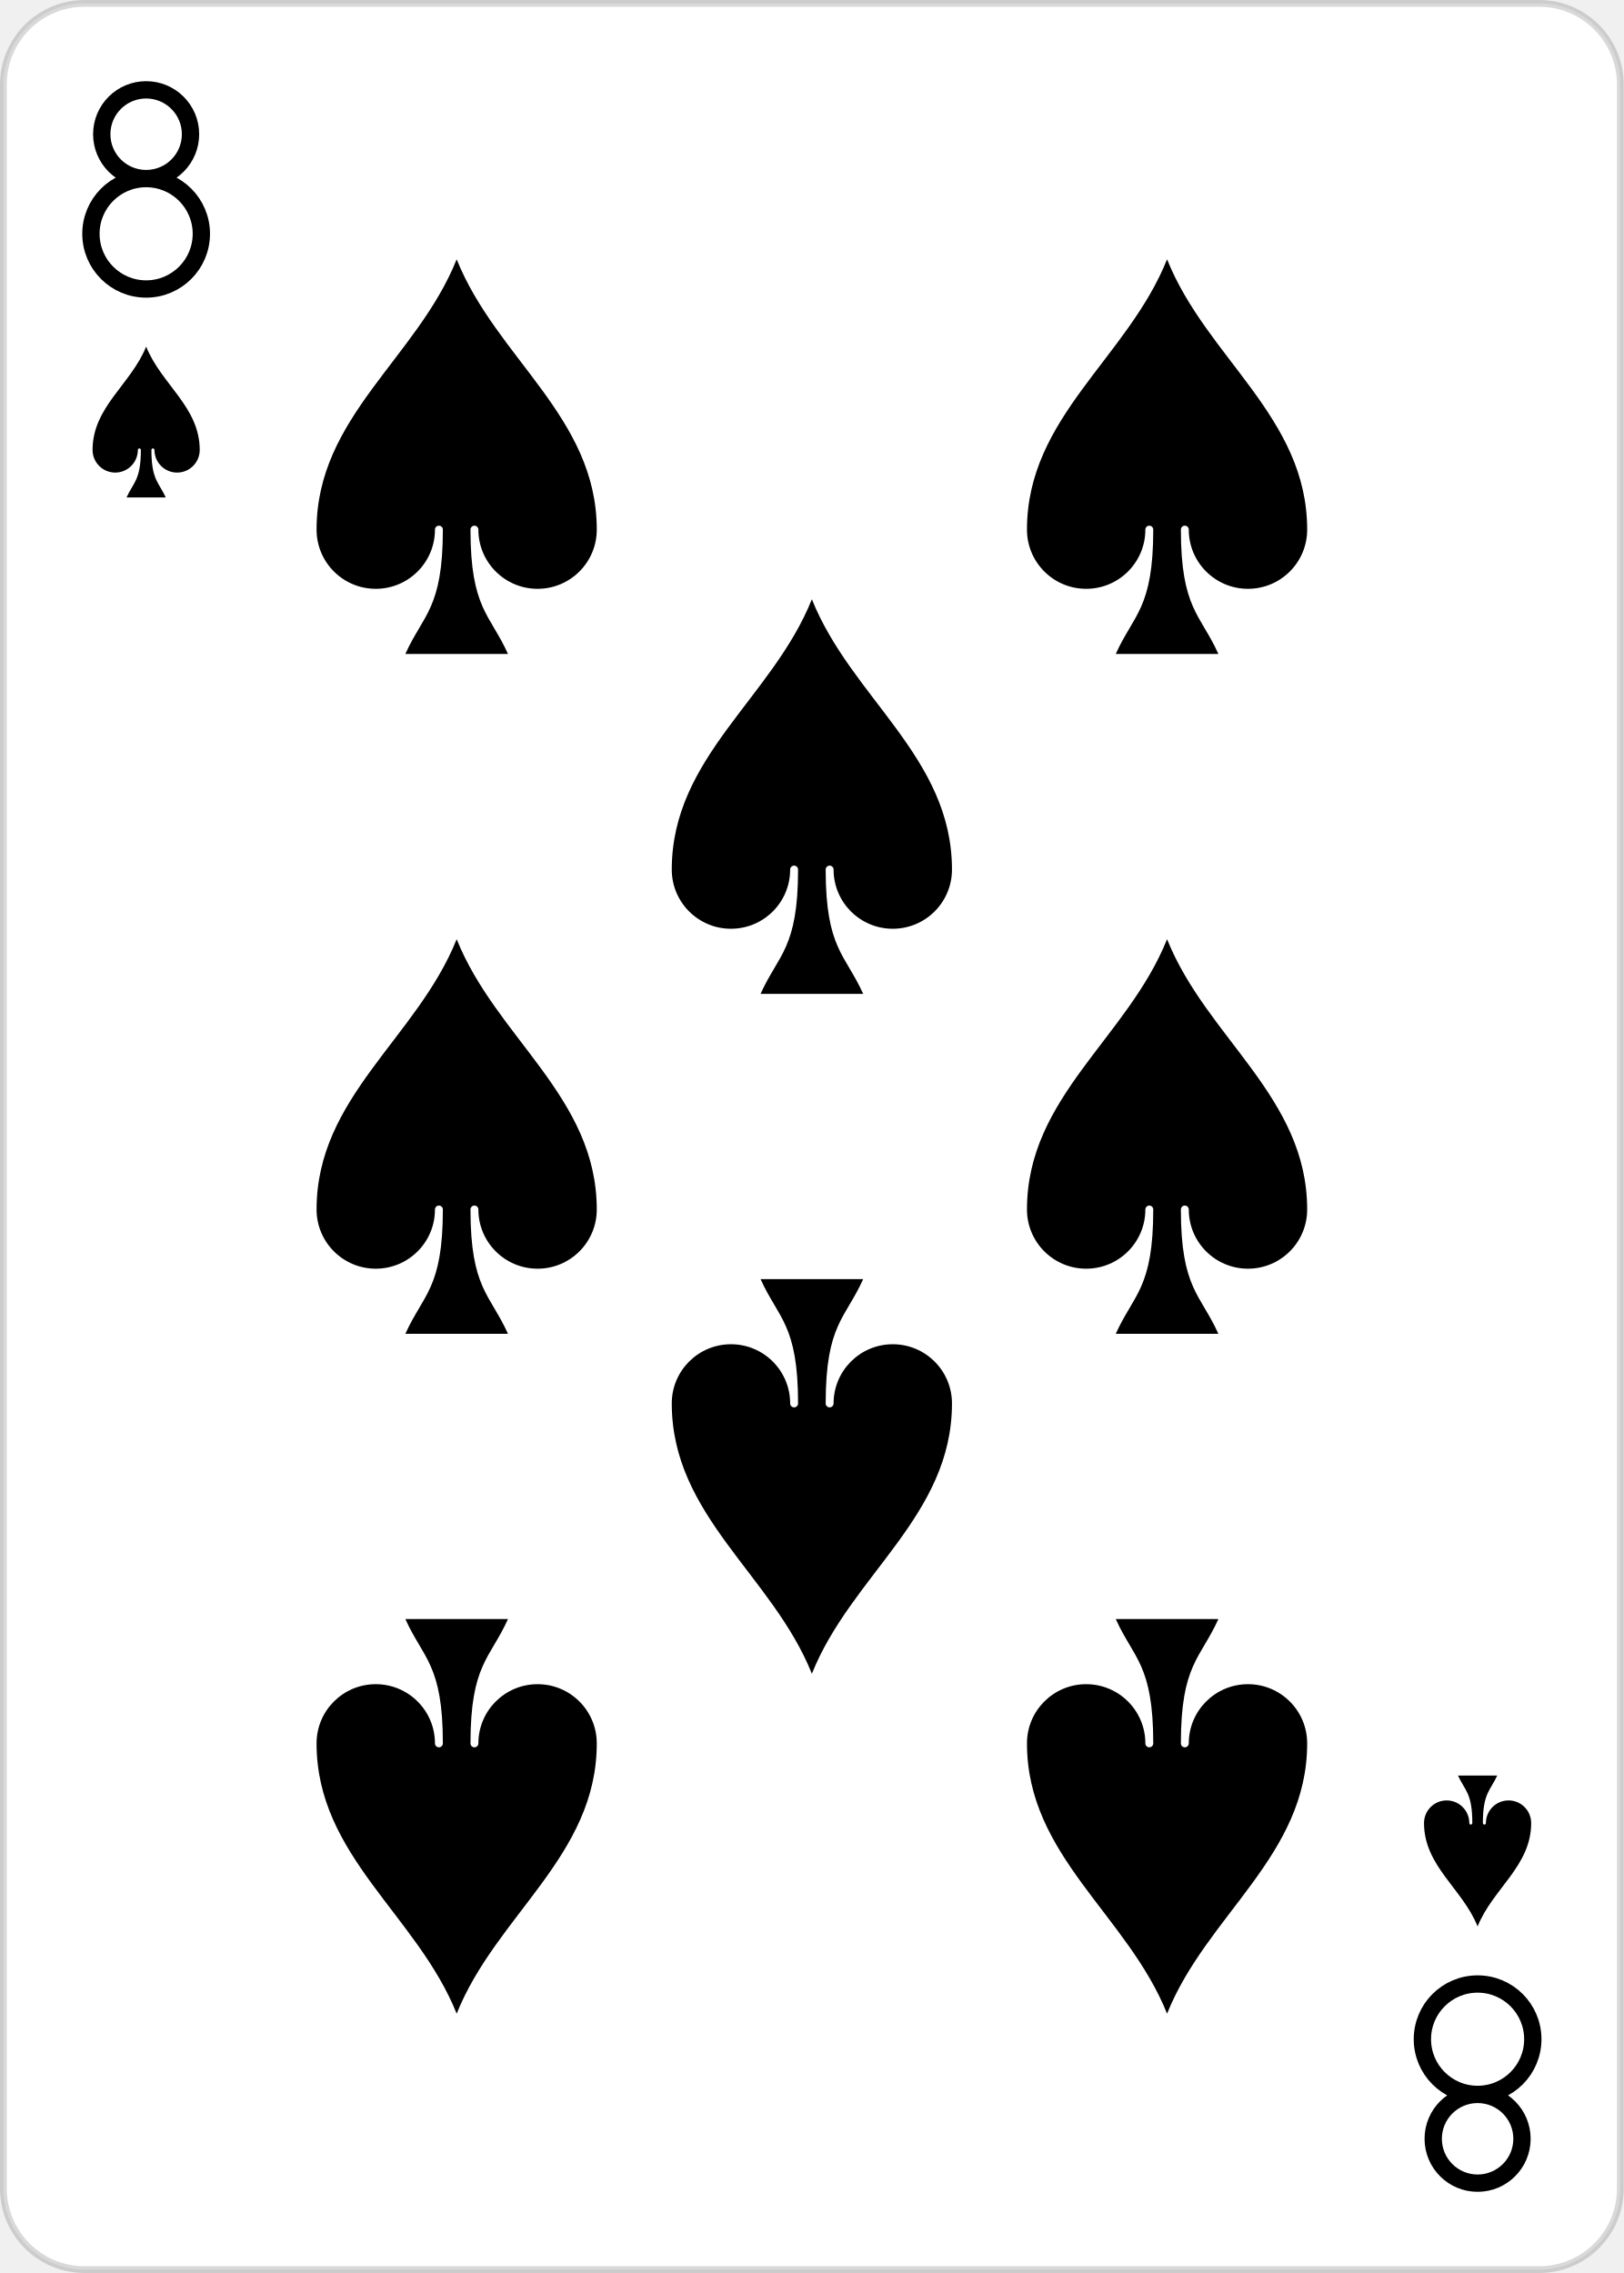
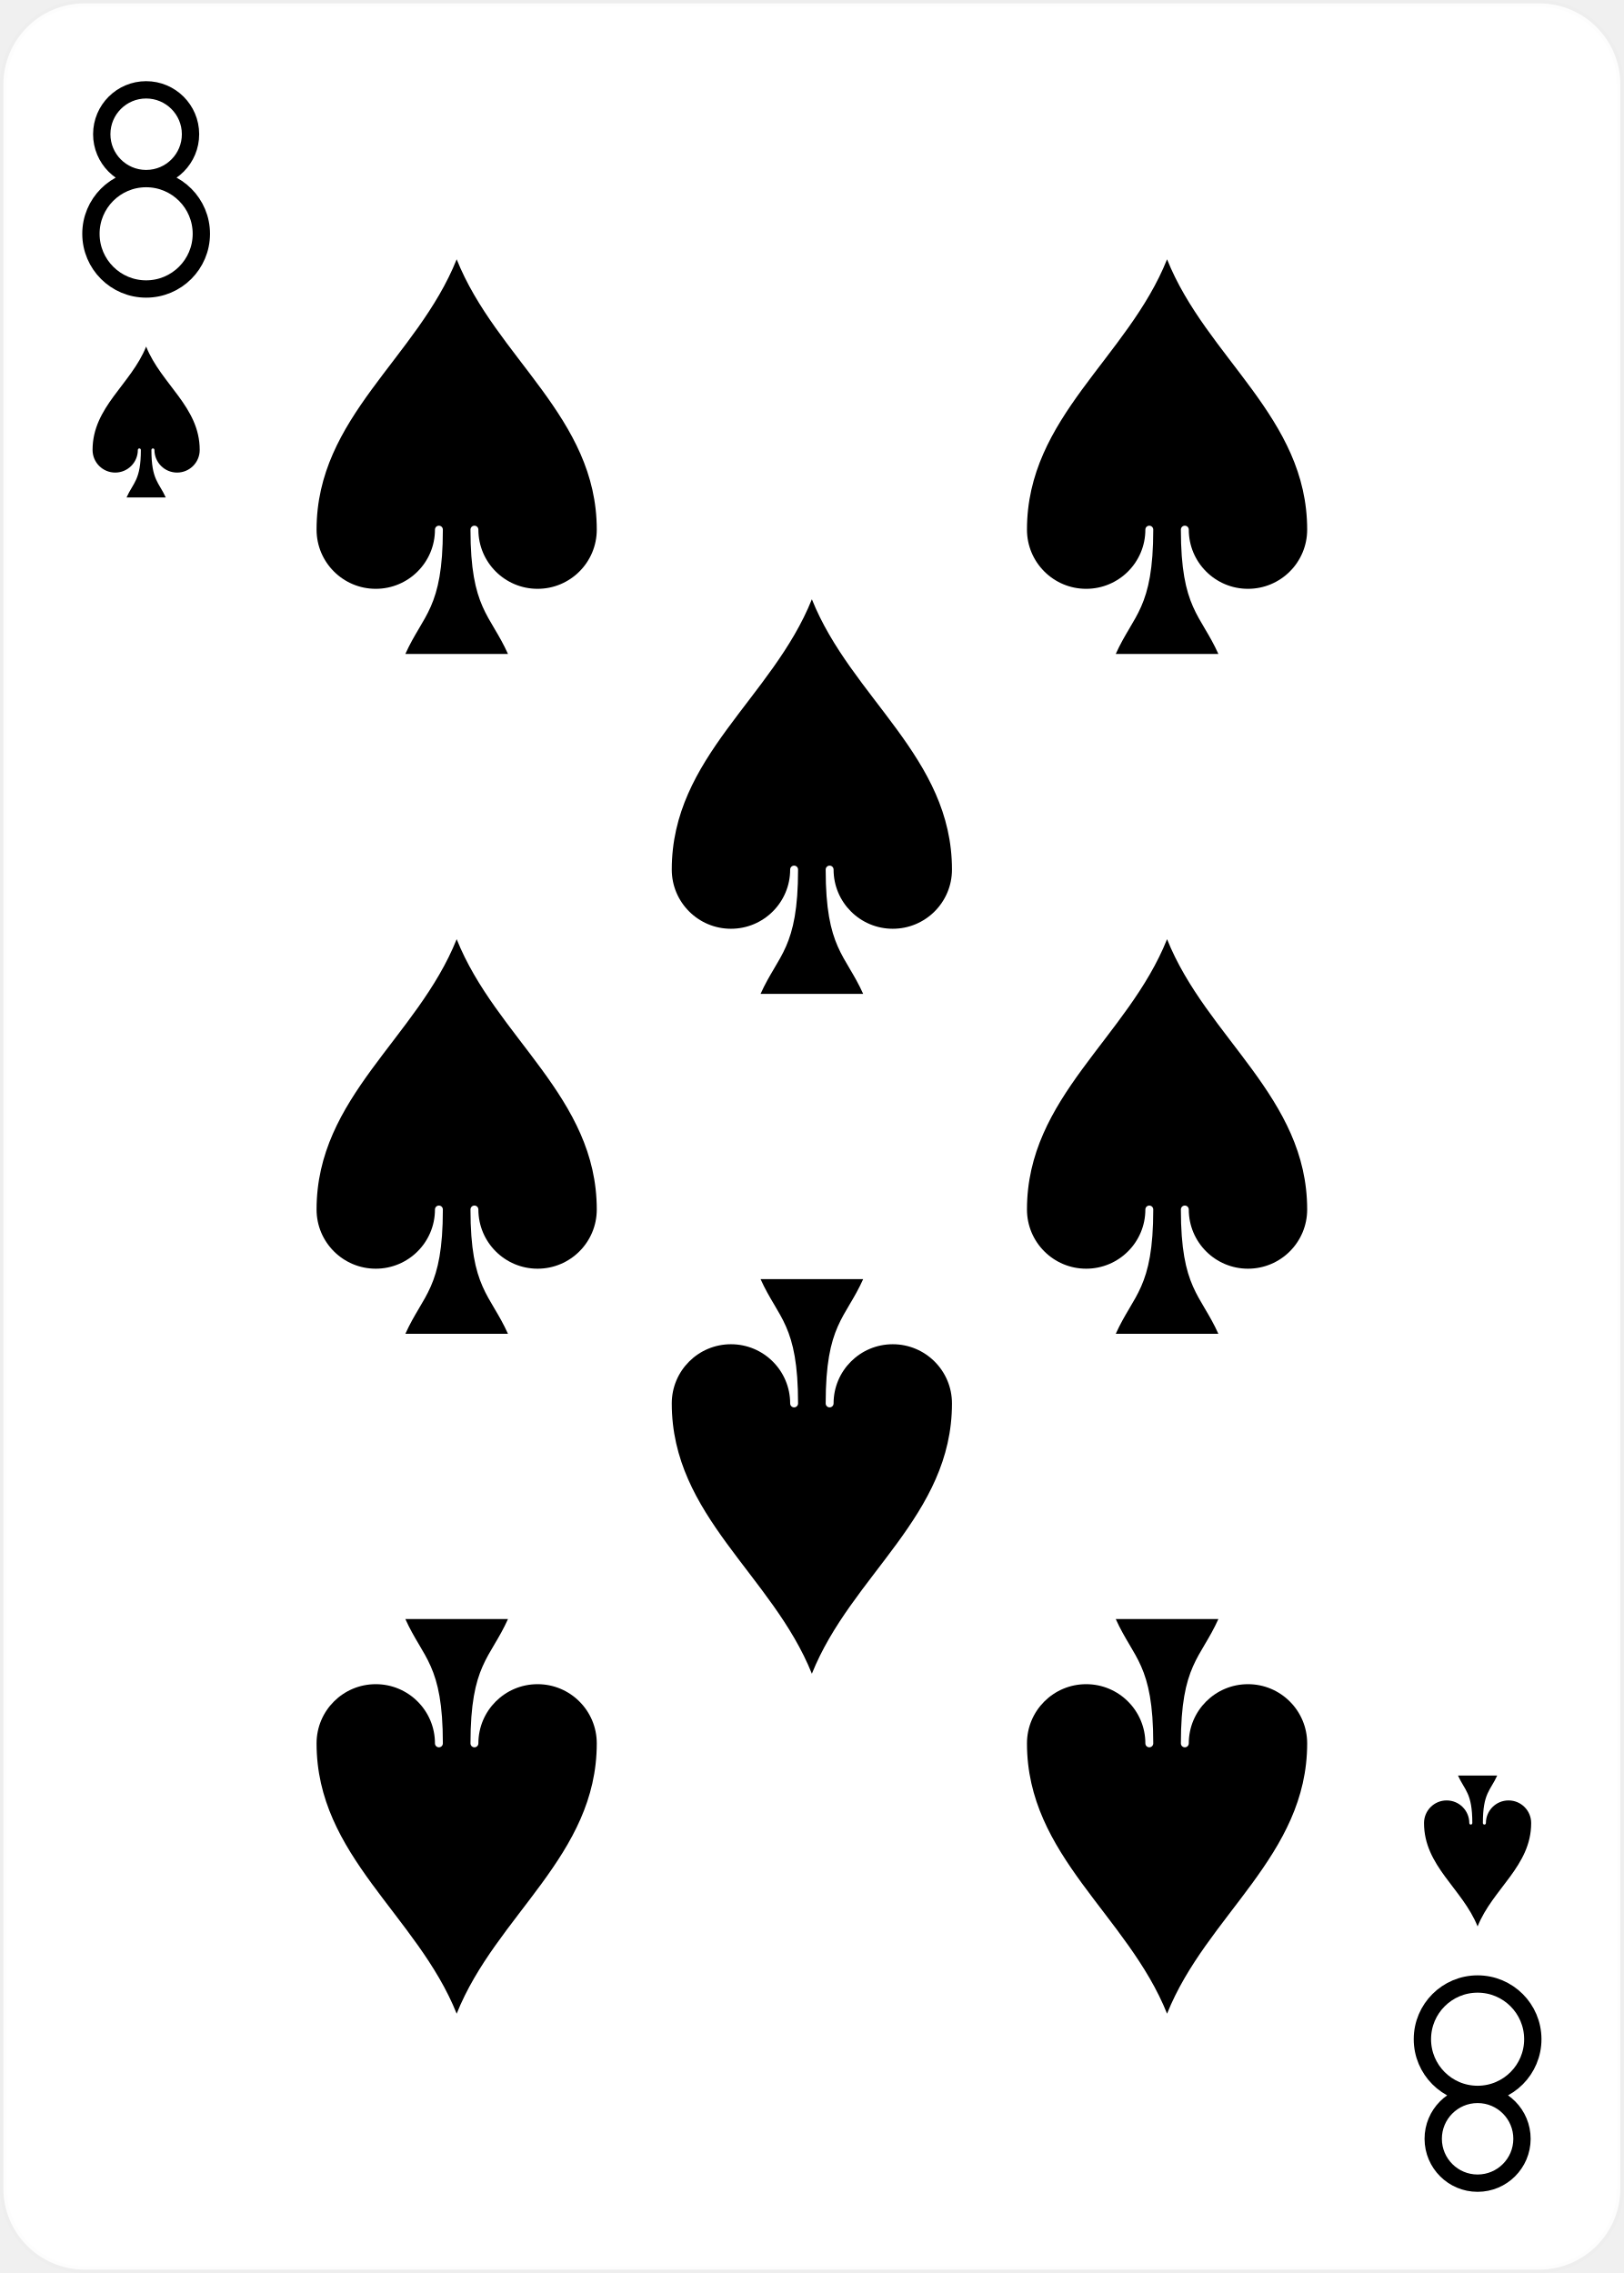
<svg xmlns="http://www.w3.org/2000/svg" xmlns:xlink="http://www.w3.org/1999/xlink" class="card" face="8S" height="13.125in" preserveAspectRatio="none" viewBox="-120 -168 240 336" width="9.375in">
  <style>
    /* CSS pour centrer le SVG dans l'écran */
    svg {
        position: absolute;
        top: 50%;
        left: 50%;
        transform: translate(-50%, -50%);
    }
    body {
        margin: 0;
        overflow: hidden;
    }
</style>
  <defs>
    <symbol id="SS8" viewBox="-600 -600 1200 1200" preserveAspectRatio="xMinYMid">
      <path d="M0 -500C100 -250 355 -100 355 185A150 150 0 0 1 55 185A10 10 0 0 0 35 185C35 385 85 400 130 500L-130 500C-85 400 -35 385 -35 185A10 10 0 0 0 -55 185A150 150 0 0 1 -355 185C-355 -100 -100 -250 0 -500Z" fill="black" />
    </symbol>
    <symbol id="VS8" viewBox="-500 -500 1000 1000" preserveAspectRatio="xMinYMid">
      <path d="M-1 -50A205 205 0 1 1 1 -50L-1 -50A255 255 0 1 0 1 -50Z" stroke="black" stroke-width="80" stroke-linecap="square" stroke-miterlimit="1.5" fill="none" />
    </symbol>
  </defs>
-   <rect width="239" height="335" x="-119.5" y="-167.5" rx="12" ry="12" fill="white" stroke="rgba(0,0,0,0.15)" />
+   <rect width="239" height="335" x="-119.5" y="-167.5" rx="12" ry="12" fill="white" stroke="rgba(0,0,0,0.01)" />
  <use xlink:href="#VS8" height="32" width="32" x="-114.4" y="-156" />
  <use xlink:href="#SS8" height="26.769" width="26.769" x="-111.784" y="-119" />
  <use xlink:href="#SS8" height="70" width="70" x="-87.501" y="-135.501" />
  <use xlink:href="#SS8" height="70" width="70" x="17.501" y="-135.501" />
  <use xlink:href="#SS8" height="70" width="70" x="-35" y="-85.25" />
  <use xlink:href="#SS8" height="70" width="70" x="-87.501" y="-35" />
  <use xlink:href="#SS8" height="70" width="70" x="17.501" y="-35" />
  <g transform="rotate(180)">
    <use xlink:href="#VS8" height="32" width="32" x="-114.4" y="-156" />
    <use xlink:href="#SS8" height="26.769" width="26.769" x="-111.784" y="-119" />
    <use xlink:href="#SS8" height="70" width="70" x="-87.501" y="-135.501" />
    <use xlink:href="#SS8" height="70" width="70" x="17.501" y="-135.501" />
    <use xlink:href="#SS8" height="70" width="70" x="-35" y="-85.25" />
  </g>
</svg>
